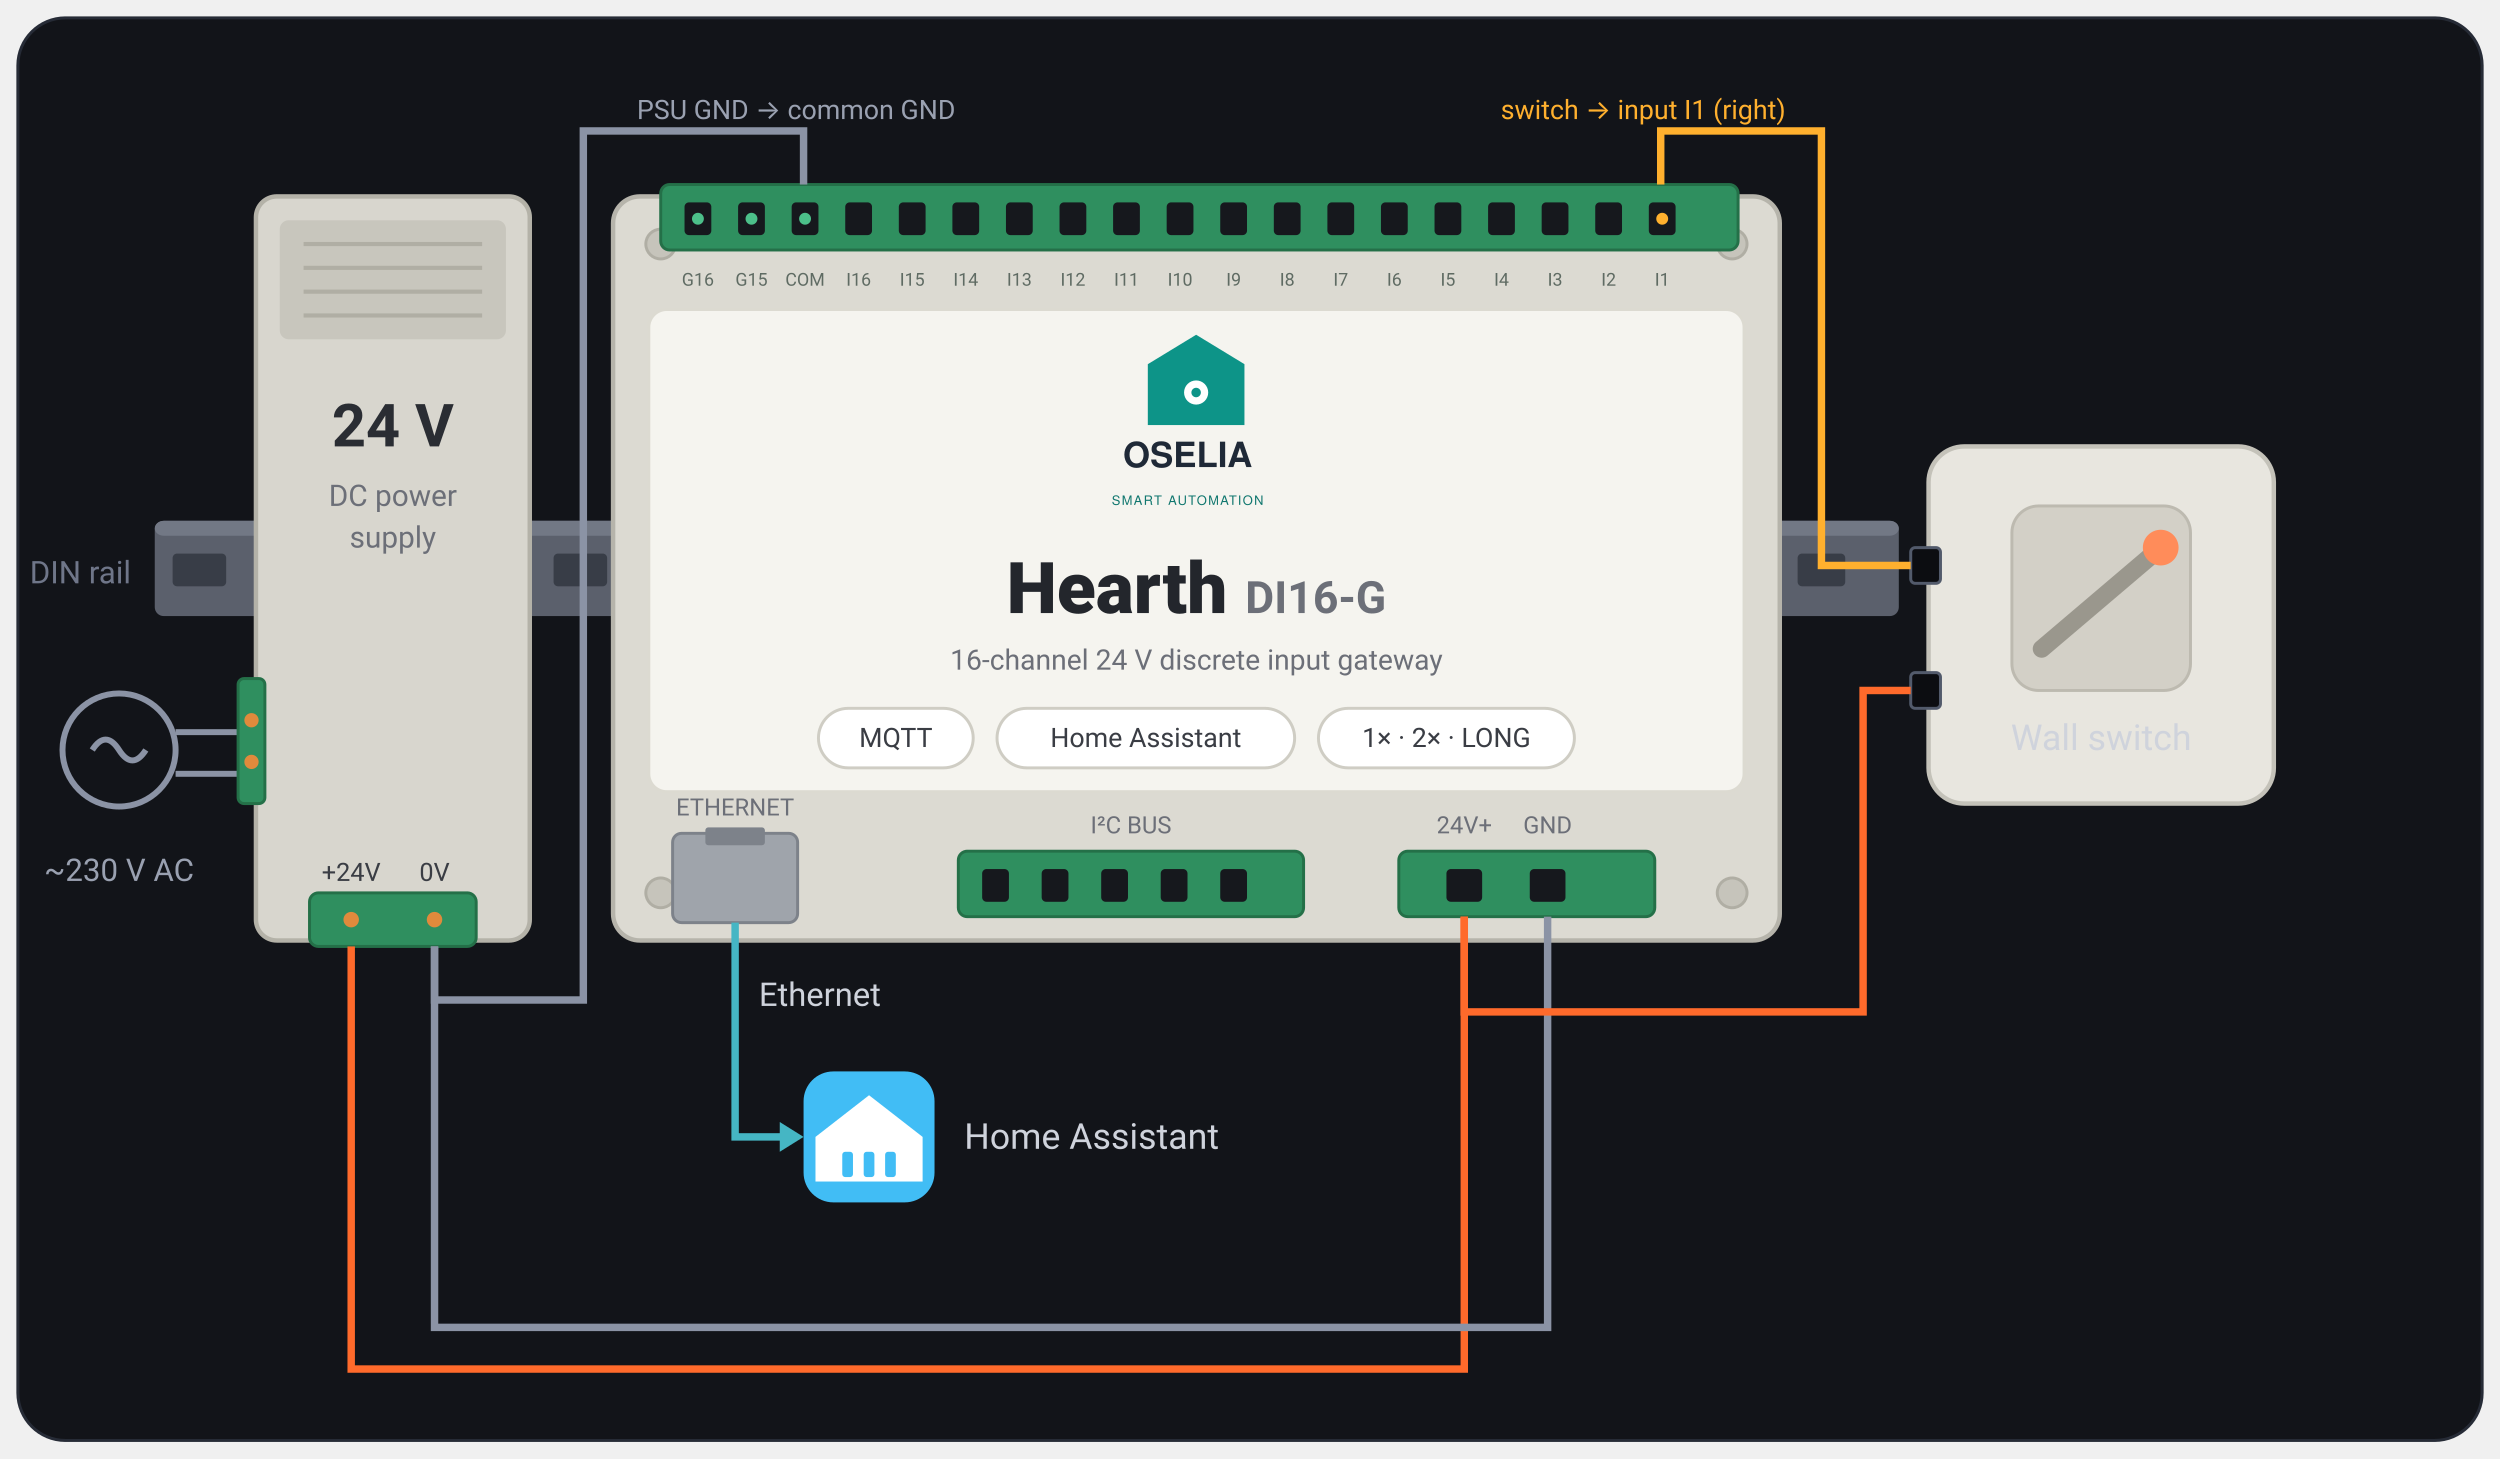
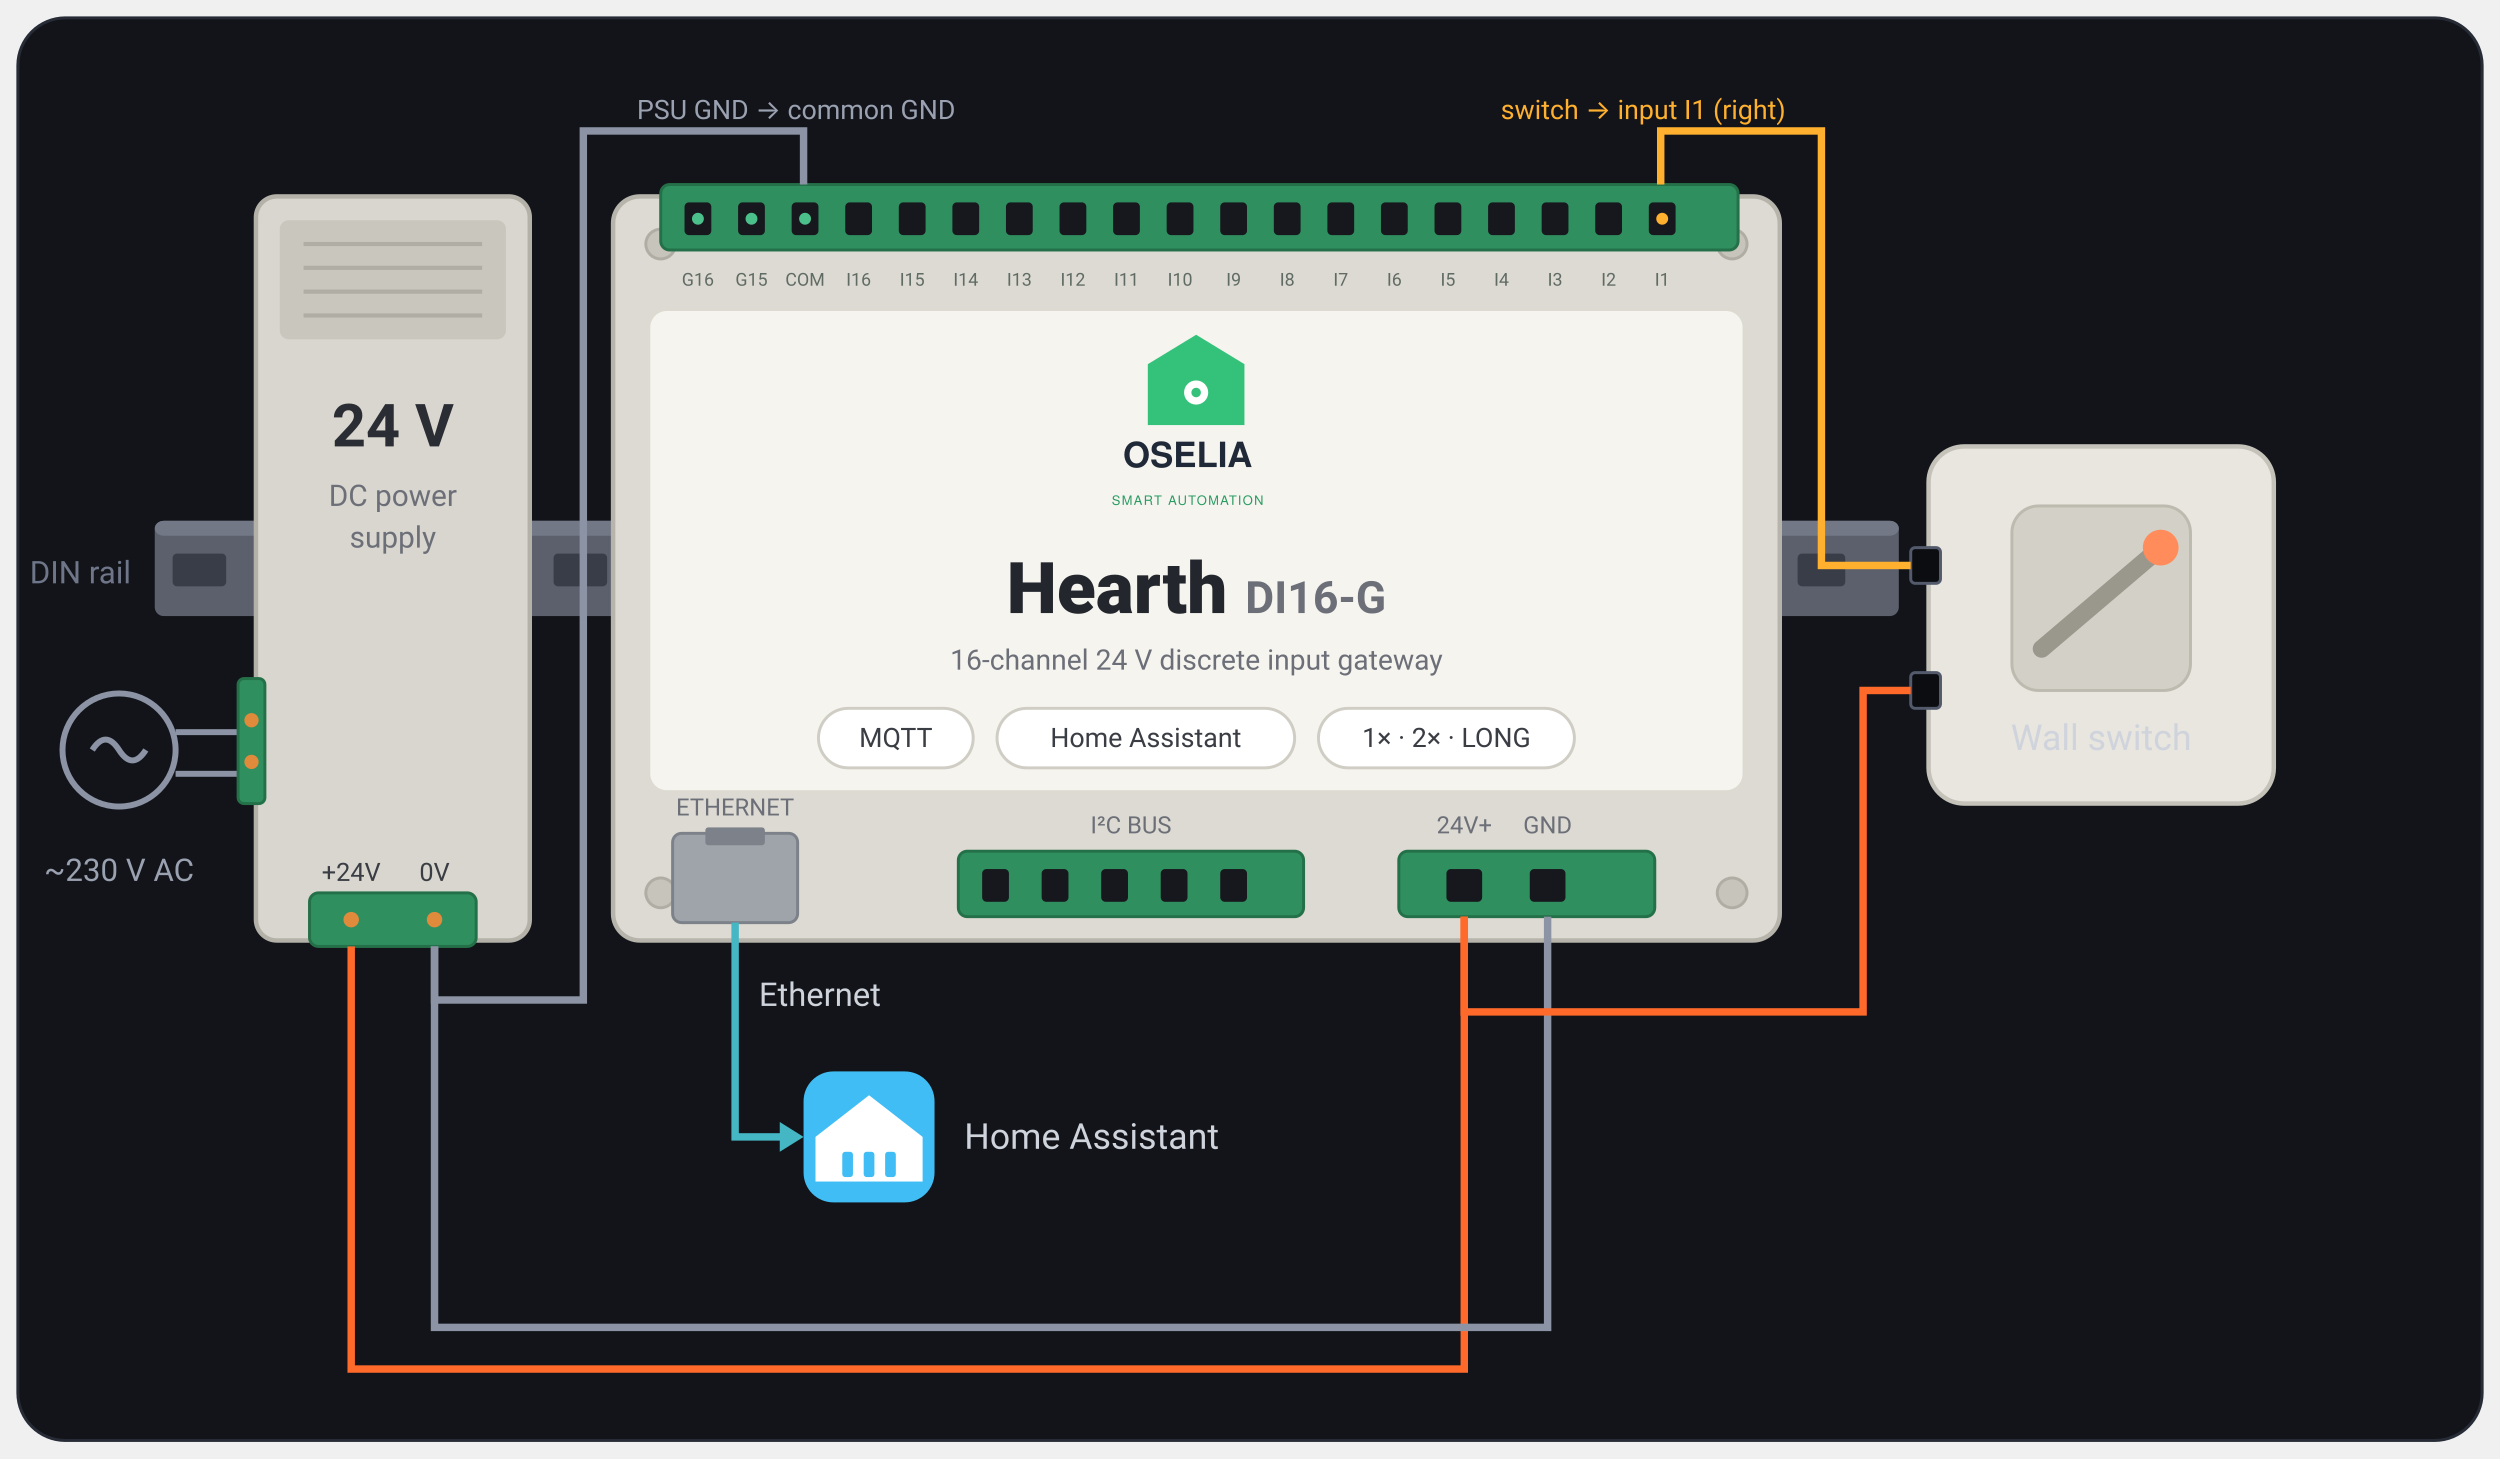
<svg xmlns="http://www.w3.org/2000/svg" viewBox="0 0 840 490" role="img" aria-label="A 24 V power supply, the OSELIA Hearth DI16-G gateway and a wall switch on a DIN rail, wired to Home Assistant" font-family="ui-sans-serif, system-ui, -apple-system, Segoe UI, Roboto, sans-serif">
  <rect x="6" y="6" width="828" height="478" rx="16" fill="#121419" stroke="#262b36" />
  <g>
    <rect x="52" y="175" width="586" height="32" rx="3" fill="#5b606c" />
    <rect x="52" y="175" width="586" height="5" rx="3" fill="#727885" />
    <g fill="#383d47">
      <rect x="58" y="186" width="18" height="11" rx="1.5" />
      <rect x="186" y="186" width="18" height="11" rx="1.5" />
      <rect x="604" y="186" width="16" height="11" rx="1.5" />
    </g>
    <text x="10" y="196" font-size="10.5" fill="#6f7689">DIN rail</text>
  </g>
  <g>
    <circle cx="40" cy="252" r="19" fill="none" stroke="#8b93a5" stroke-width="2" />
    <path d="M31 252 q4.5 -7 9 0 t9 0" fill="none" stroke="#8b93a5" stroke-width="2" />
    <text x="40" y="296" font-size="10.5" fill="#9aa1b1" text-anchor="middle">~230 V AC</text>
    <path d="M59 246 H82" stroke="#8b93a5" stroke-width="2" />
    <path d="M59 260 H82" stroke="#8b93a5" stroke-width="2" />
  </g>
  <g>
    <rect x="86" y="66" width="92" height="250" rx="7" fill="#d8d6ce" stroke="#b4b2a8" stroke-width="1.5" />
    <rect x="94" y="74" width="76" height="40" rx="3" fill="#c8c6bd" />
    <g stroke="#b0aea4" stroke-width="1.4">
      <path d="M102 82 H162" />
      <path d="M102 90 H162" />
      <path d="M102 98 H162" />
      <path d="M102 106 H162" />
    </g>
    <text x="132" y="150" font-size="20" font-weight="700" fill="#2a2d33" text-anchor="middle">24 V</text>
    <text x="132" y="170" font-size="10" fill="#6c6f78" text-anchor="middle">DC power</text>
    <text x="132" y="184" font-size="10" fill="#6c6f78" text-anchor="middle">supply</text>
    <rect x="80" y="228" width="9" height="42" rx="2" fill="#2f8f5f" stroke="#247048" />
    <circle cx="84.5" cy="242" r="2.4" fill="#e08a3c" />
    <circle cx="84.5" cy="256" r="2.4" fill="#e08a3c" />
    <rect x="104" y="300" width="56" height="18" rx="3" fill="#2f8f5f" stroke="#247048" />
    <circle cx="118" cy="309" r="2.6" fill="#e08a3c" />
    <circle cx="146" cy="309" r="2.6" fill="#e08a3c" />
    <text x="118" y="296" font-size="8.5" fill="#3a3d44" text-anchor="middle">+24V</text>
    <text x="146" y="296" font-size="8.5" fill="#3a3d44" text-anchor="middle">0V</text>
  </g>
  <g>
    <rect x="206" y="66" width="392" height="250" rx="9" fill="#dcdad2" stroke="#b6b4ab" stroke-width="1.5" />
    <g fill="#c6c4bb" stroke="#b0aea4">
      <circle cx="222" cy="82" r="5" />
      <circle cx="582" cy="82" r="5" />
      <circle cx="222" cy="300" r="5" />
      <circle cx="582" cy="300" r="5" />
    </g>
    <rect x="222" y="62" width="362" height="22" rx="3" fill="#2f8f5f" stroke="#247048" />
    <g fill="#16181d">
      <rect x="230" y="68" width="9" height="11" rx="1.5" />
      <rect x="248" y="68" width="9" height="11" rx="1.5" />
      <rect x="266" y="68" width="9" height="11" rx="1.5" />
      <rect x="284" y="68" width="9" height="11" rx="1.5" />
      <rect x="302" y="68" width="9" height="11" rx="1.5" />
      <rect x="320" y="68" width="9" height="11" rx="1.5" />
      <rect x="338" y="68" width="9" height="11" rx="1.5" />
      <rect x="356" y="68" width="9" height="11" rx="1.5" />
      <rect x="374" y="68" width="9" height="11" rx="1.5" />
      <rect x="392" y="68" width="9" height="11" rx="1.5" />
      <rect x="410" y="68" width="9" height="11" rx="1.5" />
      <rect x="428" y="68" width="9" height="11" rx="1.5" />
      <rect x="446" y="68" width="9" height="11" rx="1.5" />
      <rect x="464" y="68" width="9" height="11" rx="1.5" />
      <rect x="482" y="68" width="9" height="11" rx="1.5" />
      <rect x="500" y="68" width="9" height="11" rx="1.5" />
      <rect x="518" y="68" width="9" height="11" rx="1.5" />
      <rect x="536" y="68" width="9" height="11" rx="1.5" />
      <rect x="554" y="68" width="9" height="11" rx="1.5" />
    </g>
    <g fill="#4cc08a">
      <circle cx="234.5" cy="73.5" r="2" />
      <circle cx="252.5" cy="73.5" r="2" />
      <circle cx="270.5" cy="73.5" r="2" />
    </g>
    <circle cx="558.5" cy="73.5" r="2" fill="#ffb02e" />
    <g font-size="6" fill="#5f6b63" text-anchor="middle">
      <text x="234.5" y="96">G16</text>
      <text x="252.5" y="96">G15</text>
      <text x="270.5" y="96">COM</text>
      <text x="288.5" y="96">I16</text>
      <text x="306.5" y="96">I15</text>
      <text x="324.5" y="96">I14</text>
      <text x="342.5" y="96">I13</text>
      <text x="360.5" y="96">I12</text>
      <text x="378.5" y="96">I11</text>
      <text x="396.5" y="96">I10</text>
      <text x="414.5" y="96">I9</text>
      <text x="432.5" y="96">I8</text>
      <text x="450.5" y="96">I7</text>
      <text x="468.5" y="96">I6</text>
      <text x="486.5" y="96">I5</text>
      <text x="504.5" y="96">I4</text>
      <text x="522.5" y="96">I3</text>
      <text x="540.5" y="96">I2</text>
      <text x="558.5" y="96">I1</text>
    </g>
    <rect x="218" y="104" width="368" height="162" rx="6" fill="#f5f4ef" stroke="#dcdad1" />
    <svg x="342" y="110" width="120" height="61" viewBox="0 53 92 49" preserveAspectRatio="xMidYMid meet">
      <g transform="matrix(1 0 0 -1 0 172.91)">
-         <path d="M32.88,93.54 L58.96,93.54 L58.96,109.98 L45.92,117.92 L32.88,109.98 Z " fill="#0d9488" />
+         <path d="M32.88,93.54 L58.96,93.54 L58.96,109.98 L45.92,117.92 L32.88,109.98 Z " fill="#34c27a" />
        <circle cx="45.92" cy="102.33" r="3.26" fill="#ffffff" />
-         <circle cx="45.92" cy="102.33" r="1.28" fill="#0d9488" />
+         <circle cx="45.92" cy="102.33" r="1.28" fill="#34c27a" />
        <text transform="translate(26.17,82.20) scale(1,-1)" font-family="Helvetica, Arial, sans-serif" font-weight="bold" font-size="9.40" fill="#1f2937">OSELIA</text>
-         <text transform="translate(23.14,72.00) scale(1,-1)" font-family="Helvetica, Arial, sans-serif" font-weight="normal" font-size="3.50" letter-spacing="0.35" fill="#0f766e">SMART AUTOMATION</text>
+         <text transform="translate(23.14,72.00) scale(1,-1)" font-family="Helvetica, Arial, sans-serif" font-weight="normal" font-size="3.50" letter-spacing="0.35" fill="#2a9b62">SMART AUTOMATION</text>
      </g>
    </svg>
    <text x="402" y="206" font-size="24" font-weight="800" fill="#23262c" text-anchor="middle">Hearth <tspan font-size="15" font-weight="600" fill="#6c6f78">DI16-G</tspan>
    </text>
    <text x="402" y="225" font-size="9.5" fill="#6c6f78" text-anchor="middle">16-channel 24 V discrete input gateway</text>
    <g font-size="9" fill="#3a3d44" text-anchor="middle">
      <rect x="275" y="238" width="52" height="20" rx="10" fill="#fff" stroke="#cfcdc4" />
      <text x="301" y="251">MQTT</text>
      <rect x="335" y="238" width="100" height="20" rx="10" fill="#fff" stroke="#cfcdc4" />
      <text x="385" y="251">Home Assistant</text>
      <rect x="443" y="238" width="86" height="20" rx="10" fill="#fff" stroke="#cfcdc4" />
      <text x="486" y="251">1× · 2× · LONG</text>
    </g>
    <rect x="226" y="280" width="42" height="30" rx="3" fill="#9fa4ab" stroke="#7d828a" />
    <rect x="237" y="278" width="20" height="6" rx="1" fill="#7d828a" />
    <text x="247" y="274" font-size="8" fill="#6c6f78" text-anchor="middle">ETHERNET</text>
    <rect x="322" y="286" width="116" height="22" rx="3" fill="#2f8f5f" stroke="#247048" />
    <g fill="#16181d">
      <rect x="330" y="292" width="9" height="11" rx="1.5" />
      <rect x="350" y="292" width="9" height="11" rx="1.5" />
      <rect x="370" y="292" width="9" height="11" rx="1.5" />
      <rect x="390" y="292" width="9" height="11" rx="1.5" />
      <rect x="410" y="292" width="9" height="11" rx="1.5" />
    </g>
    <text x="380" y="280" font-size="8" fill="#6c6f78" text-anchor="middle">I²C BUS</text>
    <rect x="470" y="286" width="86" height="22" rx="3" fill="#2f8f5f" stroke="#247048" />
    <g fill="#16181d">
      <rect x="486" y="292" width="12" height="11" rx="1.5" />
      <rect x="514" y="292" width="12" height="11" rx="1.5" />
    </g>
    <text x="492" y="280" font-size="8" fill="#6c6f78" text-anchor="middle">24V+</text>
    <text x="520" y="280" font-size="8" fill="#6c6f78" text-anchor="middle">GND</text>
  </g>
  <g>
    <rect x="648" y="150" width="116" height="120" rx="12" fill="#e8e6df" stroke="#c4c2b9" stroke-width="1.5" />
    <rect x="676" y="170" width="60" height="62" rx="9" fill="#d3d0c7" stroke="#bdbab0" />
    <path d="M686 218 L726 184" stroke="#9a978d" stroke-width="6" stroke-linecap="round" />
    <circle cx="726" cy="184" r="6" fill="#ff8c5a" />
    <text x="706" y="252" font-size="12" fill="#cfd3dc" text-anchor="middle">Wall switch</text>
    <rect x="642" y="184" width="10" height="12" rx="1.5" fill="#0c0d11" stroke="#525a6b" />
    <rect x="642" y="226" width="10" height="12" rx="1.5" fill="#0c0d11" stroke="#525a6b" />
  </g>
  <g>
    <rect x="270" y="360" width="44" height="44" rx="10" fill="#41bdf5" />
    <path d="M292 368 L310 382 L310 397 L274 397 L274 382 Z" fill="#fff" />
    <g fill="#41bdf5">
      <rect x="283" y="387" width="3.6" height="8.5" rx="1" />
      <rect x="290.2" y="387" width="3.6" height="8.5" rx="1" />
      <rect x="297.4" y="387" width="3.6" height="8.5" rx="1" />
    </g>
    <text x="324" y="386" font-size="12" fill="#cfd3dc">Home Assistant</text>
  </g>
  <path d="M118 318 V460 H492 V308" fill="none" stroke="#ff6a2b" stroke-width="2.5" />
  <path d="M146 318 V446 H520 V308" fill="none" stroke="#8b93a5" stroke-width="2.5" />
  <path d="M492 308 V340 H626 V232 H642" fill="none" stroke="#ff6a2b" stroke-width="2.5" />
  <path d="M642 190 H612 V44 H558 V62" fill="none" stroke="#ffb02e" stroke-width="2.5" />
  <text x="600" y="40" font-size="9" fill="#ffb02e" text-anchor="end">switch → input I1 (right)</text>
  <path d="M146 318 V336 H196 V44 H270 V62" fill="none" stroke="#8b93a5" stroke-width="2.5" />
  <text x="214" y="40" font-size="9" fill="#9aa1b1" text-anchor="start">PSU GND → common GND</text>
  <path d="M247 310 V382 H266" fill="none" stroke="#45b6c4" stroke-width="2.5" />
  <path d="M262 377 l8 5 l-8 5 z" fill="#45b6c4" />
  <text x="255" y="338" font-size="11" fill="#cfd3dc">Ethernet</text>
</svg>
